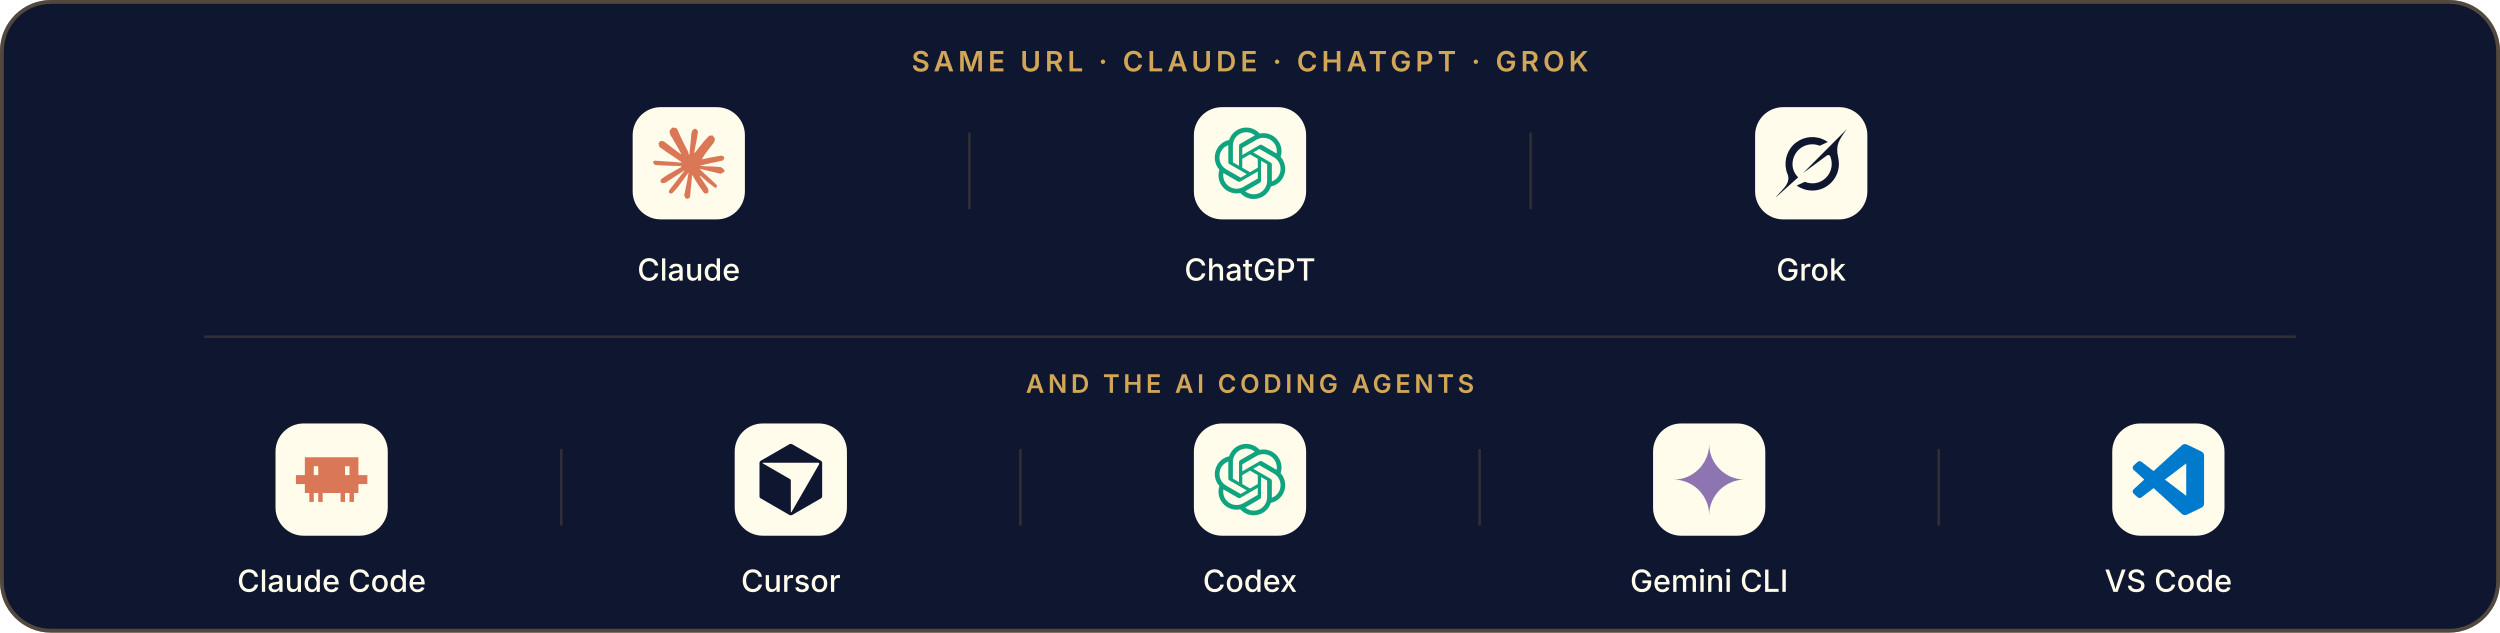
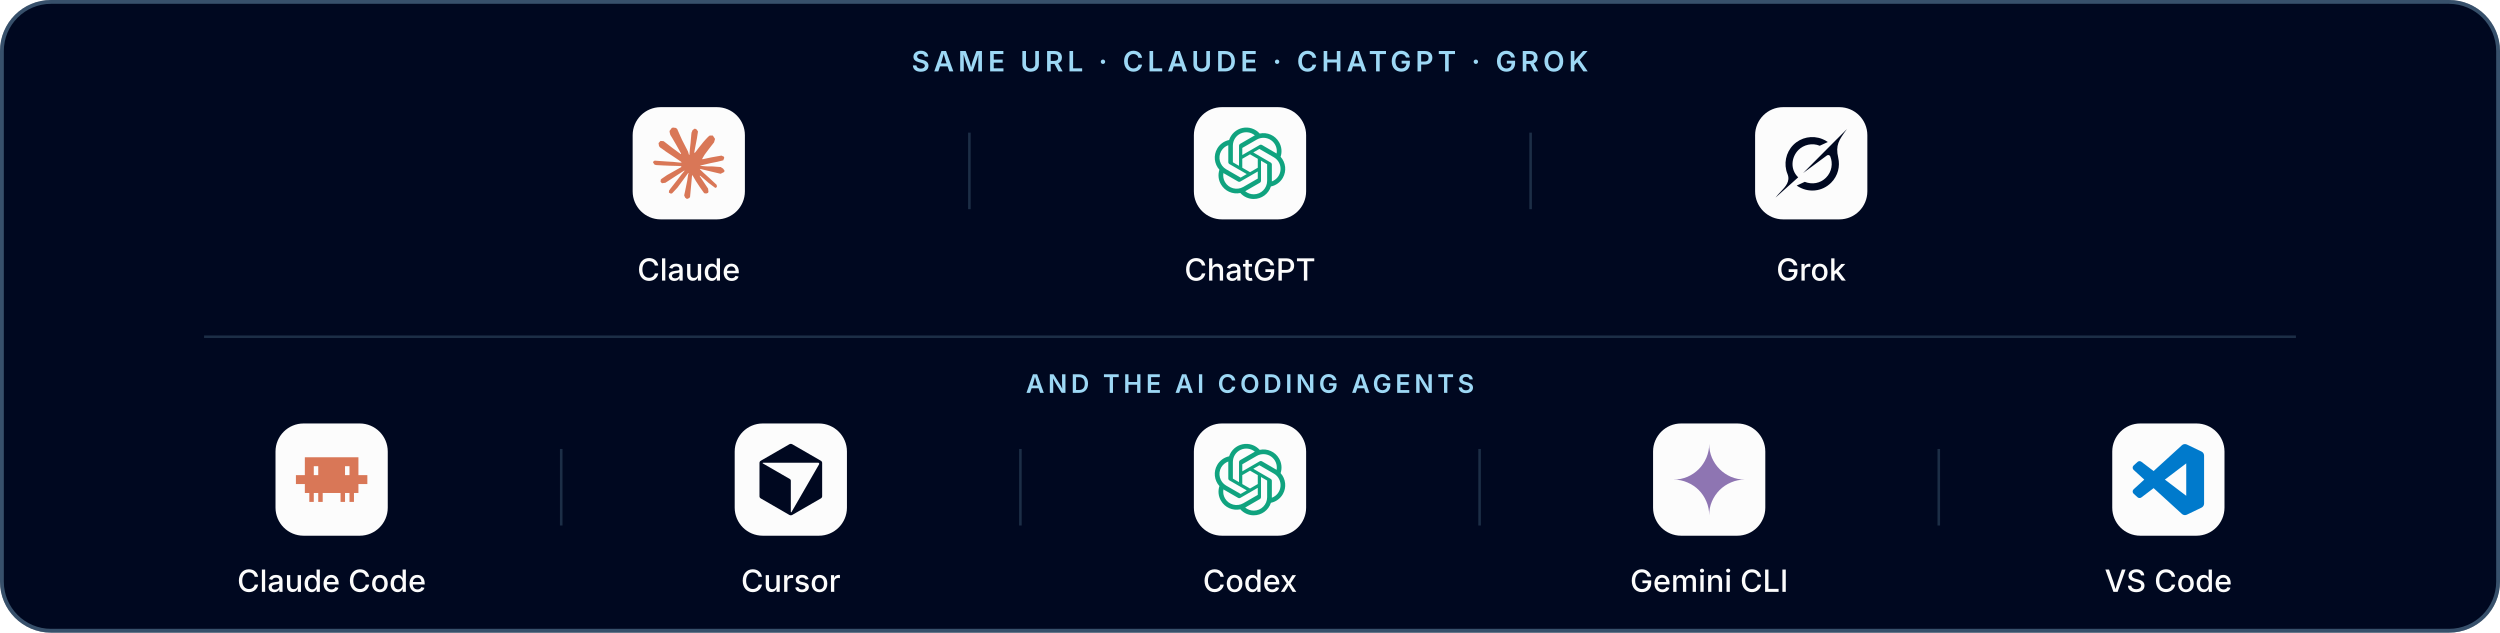
<svg xmlns="http://www.w3.org/2000/svg" viewBox="0 0 980 248" role="img" aria-label="Works with Claude, ChatGPT, Grok, Claude Code, Cursor, Codex, Gemini CLI, VS Code, and any MCP-compatible tool">
-   <rect width="980" height="248" rx="20" fill="#0F162F" />
-   <rect x="0.75" y="0.75" width="978.5" height="246.5" rx="19.25" fill="none" stroke="#D2A657" stroke-opacity="0.35" stroke-width="1.5" />
-   <text x="490" y="28" text-anchor="middle" fill="#D2A657" font-family="ui-sans-serif, system-ui, -apple-system, Segoe UI, sans-serif" font-size="11" letter-spacing="1.6" font-weight="600">SAME URL · CLAUDE · CHATGPT · GROK</text>
-   <rect x="248.0" y="42" width="44" height="44" rx="11" fill="#FFFCEB" />
+   <rect width="980" height="248" rx="20" fill="#000820" />
+   <rect x="0.75" y="0.75" width="978.5" height="246.5" rx="19.25" fill="none" stroke="#9dd8f5" stroke-opacity="0.35" stroke-width="1.5" />
+   <text x="490" y="28" text-anchor="middle" fill="#9dd8f5" font-family="ui-sans-serif, system-ui, -apple-system, Segoe UI, sans-serif" font-size="11" letter-spacing="1.6" font-weight="600">SAME URL · CLAUDE · CHATGPT · GROK</text>
+   <rect x="248.0" y="42" width="44" height="44" rx="11" fill="#fcfcfc" />
  <g transform="translate(256.0,50) scale(1.1667)">
    <path fill="#D97757" fill-rule="evenodd" d="m4.714 15.956 4.717-2.647.079-.231-.079-.128h-.231l-.789-.049-2.696-.073-2.337-.097-2.265-.121-.571-.121-.534-.704.055-.352.48-.322.686.061 1.518.103 2.277.158 1.651.097 2.447.255h.389l.055-.158-.134-.097-.103-.097L6.973 9.836l-2.55-1.688-1.336-.971-.723-.492-.364-.461-.158-1.008.656-.723.88.061.225.061.892.686 1.906 1.475 2.489 1.834.364.303.146-.103.018-.073-.164-.273-1.354-2.447-1.445-2.489-.643-1.032-.17-.619c-.061-.255-.103-.467-.103-.729L6.287.134 6.7 0l.996.134.419.364.619 1.415 1.002 2.228 1.554 3.03.455.898.243.832.091.255h.158v-.146l.128-1.706.237-2.095.231-2.696.079-.759.376-.911.747-.492.583.279.48.686-.067.443-.285 1.852-.559 2.902-.364 1.943h.212l.243-.243.984-1.305 1.651-2.064.729-.82.85-.905.546-.431h1.032l.759 1.129-.34 1.166-1.062 1.348-.88 1.141-1.263 1.7-.789 1.36.073.109.188-.018 2.853-.607 1.542-.279 1.84-.316.832.389.091.395-.328.807-1.967.486-2.307.461-3.436.814-.043.03.049.061 1.548.146.662.036h1.621l3.018.225.789.522.474.638-.079.486-1.214.619-1.639-.389-3.825-.911-1.311-.328h-.182v.109l1.093 1.069 2.003 1.809 2.507 2.331.128.577-.322.455-.34-.049-2.204-1.657-.85-.747-1.925-1.621h-.128v.17l.443.65 2.344 3.521.121 1.081-.17.352-.607.212-.668-.121-1.372-1.925L14.38 17.959l-1.141-1.943-.14.079-.674 7.255-.316.37-.729.279-.607-.461-.322-.747.322-1.475.389-1.925.316-1.53.285-1.9.17-.631-.012-.043-.14.018-1.433 1.967-2.18 2.945-1.724 1.846-.413.164-.716-.37.067-.662.401-.589 2.386-3.036 1.439-1.882.929-1.087-.006-.158h-.055l-6.338 4.116-1.129.146-.486-.455.061-.747.231-.243 1.906-1.311Z" />
  </g>
-   <text x="270.0" y="110" text-anchor="middle" fill="#FFFCEB" font-family="ui-sans-serif, system-ui, -apple-system, Segoe UI, sans-serif" font-size="12" font-weight="500">Claude</text>
-   <line x1="380.0" y1="52" x2="380.0" y2="82" stroke="#D2A657" stroke-opacity="0.18" stroke-width="1" />
-   <rect x="468.0" y="42" width="44" height="44" rx="11" fill="#FFFCEB" />
+   <text x="270.0" y="110" text-anchor="middle" fill="#fcfcfc" font-family="ui-sans-serif, system-ui, -apple-system, Segoe UI, sans-serif" font-size="12" font-weight="500">Claude</text>
+   <line x1="380.0" y1="52" x2="380.0" y2="82" stroke="#9dd8f5" stroke-opacity="0.18" stroke-width="1" />
+   <rect x="468.0" y="42" width="44" height="44" rx="11" fill="#fcfcfc" />
  <g transform="translate(476.0,50) scale(1.1667)">
    <path fill="#10A37F" fill-rule="evenodd" d="M22.282 9.821a5.985 5.985 0 0 0-.516-4.911 6.046 6.046 0 0 0-6.51-2.9A6.065 6.065 0 0 0 4.981 4.182a5.985 5.985 0 0 0-3.998 2.9 6.046 6.046 0 0 0 .743 7.097 5.98 5.98 0 0 0 .511 4.911 6.051 6.051 0 0 0 6.515 2.9A5.985 5.985 0 0 0 13.26 24a6.056 6.056 0 0 0 5.772-4.206 5.989 5.989 0 0 0 3.998-2.9 6.056 6.056 0 0 0-.748-7.073zm-9.022 12.608a4.476 4.476 0 0 1-2.876-1.041l.142-.08 4.778-2.758a.795.795 0 0 0 .393-.681v-6.737l2.02 1.169a.071.071 0 0 1 .038.052v5.583a4.504 4.504 0 0 1-4.495 4.494zm-9.661-4.125a4.471 4.471 0 0 1-.535-3.014l.142.085 4.783 2.758a.771.771 0 0 0 .781 0l5.843-3.369v2.332a.08.08 0 0 1-.033.061L9.74 19.95a4.499 4.499 0 0 1-6.141-1.646zM2.341 7.896a4.485 4.485 0 0 1 2.365-1.973V11.6a.766.766 0 0 0 .388.676l5.814 3.354-2.02 1.169a.076.076 0 0 1-.071 0l-4.83-2.787A4.504 4.504 0 0 1 2.341 7.872zm16.596 3.856L13.104 8.364 15.119 7.2a.076.076 0 0 1 .071 0l4.83 2.791a4.494 4.494 0 0 1-.676 8.104v-5.677a.79.79 0 0 0-.407-.667zm2.011-3.023l-.142-.085-4.774-2.782a.776.776 0 0 0-.785 0L9.409 9.23V6.897a.066.066 0 0 1 .028-.061l4.83-2.787a4.499 4.499 0 0 1 6.68 4.66zM8.306 12.863l-2.02-1.164a.08.08 0 0 1-.038-.057V6.074a4.499 4.499 0 0 1 7.376-3.454l-.142.081L8.704 5.459a.795.795 0 0 0-.393.681zm1.098-2.365l2.602-1.5 2.607 1.5v2.999l-2.597 1.5-2.607-1.5Z" />
  </g>
-   <text x="490.0" y="110" text-anchor="middle" fill="#FFFCEB" font-family="ui-sans-serif, system-ui, -apple-system, Segoe UI, sans-serif" font-size="12" font-weight="500">ChatGPT</text>
-   <line x1="600.0" y1="52" x2="600.0" y2="82" stroke="#D2A657" stroke-opacity="0.18" stroke-width="1" />
-   <rect x="688.0" y="42" width="44" height="44" rx="11" fill="#FFFCEB" />
+   <text x="490.0" y="110" text-anchor="middle" fill="#fcfcfc" font-family="ui-sans-serif, system-ui, -apple-system, Segoe UI, sans-serif" font-size="12" font-weight="500">ChatGPT</text>
+   <line x1="600.0" y1="52" x2="600.0" y2="82" stroke="#9dd8f5" stroke-opacity="0.18" stroke-width="1" />
+   <rect x="688.0" y="42" width="44" height="44" rx="11" fill="#fcfcfc" />
  <g transform="translate(696.0,50) scale(1.1667)">
-     <path fill="#0F162F" fill-rule="evenodd" d="M9.27 15.29l7.978-5.897c.391-.29.95-.177 1.137.272.98 2.369.542 5.215-1.41 7.169-1.951 1.954-4.667 2.382-7.149 1.406l-2.711 1.257c3.889 2.661 8.611 2.003 11.562-.953 2.341-2.344 3.066-5.539 2.388-8.42l.006.007c-.983-4.232.242-5.924 2.75-9.383.06-.082.12-.164.179-.248l-3.301 3.305v-.01L9.267 15.292M7.623 16.723c-2.792-2.67-2.31-6.801.071-9.184 1.761-1.763 4.647-2.483 7.166-1.425l2.705-1.25a7.808 7.808 0 00-1.829-1A8.975 8.975 0 005.984 5.83c-2.533 2.536-3.33 6.436-1.962 9.764 1.022 2.487-.653 4.246-2.34 6.022-.599.63-1.199 1.259-1.682 1.925l7.62-6.815" />
+     <path fill="#000820" fill-rule="evenodd" d="M9.27 15.29l7.978-5.897c.391-.29.95-.177 1.137.272.98 2.369.542 5.215-1.41 7.169-1.951 1.954-4.667 2.382-7.149 1.406l-2.711 1.257c3.889 2.661 8.611 2.003 11.562-.953 2.341-2.344 3.066-5.539 2.388-8.42l.006.007c-.983-4.232.242-5.924 2.75-9.383.06-.082.12-.164.179-.248l-3.301 3.305v-.01L9.267 15.292M7.623 16.723c-2.792-2.67-2.31-6.801.071-9.184 1.761-1.763 4.647-2.483 7.166-1.425l2.705-1.25a7.808 7.808 0 00-1.829-1A8.975 8.975 0 005.984 5.83c-2.533 2.536-3.33 6.436-1.962 9.764 1.022 2.487-.653 4.246-2.34 6.022-.599.63-1.199 1.259-1.682 1.925l7.62-6.815" />
  </g>
-   <text x="710.0" y="110" text-anchor="middle" fill="#FFFCEB" font-family="ui-sans-serif, system-ui, -apple-system, Segoe UI, sans-serif" font-size="12" font-weight="500">Grok</text>
-   <line x1="80" y1="132" x2="900" y2="132" stroke="#D2A657" stroke-opacity="0.18" stroke-width="1" />
-   <text x="490" y="154" text-anchor="middle" fill="#D2A657" font-family="ui-sans-serif, system-ui, -apple-system, Segoe UI, sans-serif" font-size="10" letter-spacing="1.4" font-weight="600">AND THE AI CODING AGENTS</text>
-   <rect x="108.0" y="166" width="44" height="44" rx="11" fill="#FFFCEB" />
+   <text x="710.0" y="110" text-anchor="middle" fill="#fcfcfc" font-family="ui-sans-serif, system-ui, -apple-system, Segoe UI, sans-serif" font-size="12" font-weight="500">Grok</text>
+   <line x1="80" y1="132" x2="900" y2="132" stroke="#9dd8f5" stroke-opacity="0.18" stroke-width="1" />
+   <text x="490" y="154" text-anchor="middle" fill="#9dd8f5" font-family="ui-sans-serif, system-ui, -apple-system, Segoe UI, sans-serif" font-size="10" letter-spacing="1.4" font-weight="600">AND THE AI CODING AGENTS</text>
+   <rect x="108.0" y="166" width="44" height="44" rx="11" fill="#fcfcfc" />
  <g transform="translate(116.0,174) scale(1.1667)">
    <path fill="#D97757" fill-rule="evenodd" d="M21 10.5h3v3h-3v3h-1.5v3H18v-3h-1.5v3H15v-3H9v3H7.5v-3H6v3H4.5v-3H3v-3H0v-3h3v-6h18Zm-15 0h1.5v-3H6Zm10.5 0H18v-3h-1.5z" />
  </g>
-   <text x="130.0" y="232" text-anchor="middle" fill="#FFFCEB" font-family="ui-sans-serif, system-ui, -apple-system, Segoe UI, sans-serif" font-size="12" font-weight="500">Claude Code</text>
-   <line x1="220.0" y1="176" x2="220.0" y2="206" stroke="#D2A657" stroke-opacity="0.18" stroke-width="1" />
-   <rect x="288.0" y="166" width="44" height="44" rx="11" fill="#FFFCEB" />
+   <text x="130.0" y="232" text-anchor="middle" fill="#fcfcfc" font-family="ui-sans-serif, system-ui, -apple-system, Segoe UI, sans-serif" font-size="12" font-weight="500">Claude Code</text>
+   <line x1="220.0" y1="176" x2="220.0" y2="206" stroke="#9dd8f5" stroke-opacity="0.18" stroke-width="1" />
+   <rect x="288.0" y="166" width="44" height="44" rx="11" fill="#fcfcfc" />
  <g transform="translate(296.0,174) scale(1.1667)">
-     <path fill="#0F162F" fill-rule="evenodd" d="M11.503.131 1.891 5.678a.84.84 0 0 0-.42.726v11.188c0 .3.162.575.42.724l9.609 5.55a1 1 0 0 0 .998 0l9.61-5.55a.84.84 0 0 0 .42-.724V6.404a.84.84 0 0 0-.42-.726L12.497.131a1.01 1.01 0 0 0-.996 0M2.657 6.338h18.55c.263 0 .43.287.297.515L12.23 22.918c-.062.107-.229.064-.229-.06V12.335a.59.59 0 0 0-.295-.51l-9.11-5.257c-.109-.063-.064-.23.061-.23" />
+     <path fill="#000820" fill-rule="evenodd" d="M11.503.131 1.891 5.678a.84.84 0 0 0-.42.726v11.188c0 .3.162.575.42.724l9.609 5.55a1 1 0 0 0 .998 0l9.61-5.55a.84.84 0 0 0 .42-.724V6.404a.84.84 0 0 0-.42-.726L12.497.131a1.01 1.01 0 0 0-.996 0M2.657 6.338h18.55c.263 0 .43.287.297.515L12.23 22.918c-.062.107-.229.064-.229-.06V12.335a.59.59 0 0 0-.295-.51l-9.11-5.257c-.109-.063-.064-.23.061-.23" />
  </g>
-   <text x="310.0" y="232" text-anchor="middle" fill="#FFFCEB" font-family="ui-sans-serif, system-ui, -apple-system, Segoe UI, sans-serif" font-size="12" font-weight="500">Cursor</text>
-   <line x1="400.0" y1="176" x2="400.0" y2="206" stroke="#D2A657" stroke-opacity="0.18" stroke-width="1" />
-   <rect x="468.0" y="166" width="44" height="44" rx="11" fill="#FFFCEB" />
+   <text x="310.0" y="232" text-anchor="middle" fill="#fcfcfc" font-family="ui-sans-serif, system-ui, -apple-system, Segoe UI, sans-serif" font-size="12" font-weight="500">Cursor</text>
+   <line x1="400.0" y1="176" x2="400.0" y2="206" stroke="#9dd8f5" stroke-opacity="0.18" stroke-width="1" />
+   <rect x="468.0" y="166" width="44" height="44" rx="11" fill="#fcfcfc" />
  <g transform="translate(476.0,174) scale(1.1667)">
    <path fill="#10A37F" fill-rule="evenodd" d="M22.282 9.821a5.985 5.985 0 0 0-.516-4.911 6.046 6.046 0 0 0-6.51-2.9A6.065 6.065 0 0 0 4.981 4.182a5.985 5.985 0 0 0-3.998 2.9 6.046 6.046 0 0 0 .743 7.097 5.98 5.98 0 0 0 .511 4.911 6.051 6.051 0 0 0 6.515 2.9A5.985 5.985 0 0 0 13.26 24a6.056 6.056 0 0 0 5.772-4.206 5.989 5.989 0 0 0 3.998-2.9 6.056 6.056 0 0 0-.748-7.073zm-9.022 12.608a4.476 4.476 0 0 1-2.876-1.041l.142-.08 4.778-2.758a.795.795 0 0 0 .393-.681v-6.737l2.02 1.169a.071.071 0 0 1 .038.052v5.583a4.504 4.504 0 0 1-4.495 4.494zm-9.661-4.125a4.471 4.471 0 0 1-.535-3.014l.142.085 4.783 2.758a.771.771 0 0 0 .781 0l5.843-3.369v2.332a.08.08 0 0 1-.033.061L9.74 19.95a4.499 4.499 0 0 1-6.141-1.646zM2.341 7.896a4.485 4.485 0 0 1 2.365-1.973V11.6a.766.766 0 0 0 .388.676l5.814 3.354-2.02 1.169a.076.076 0 0 1-.071 0l-4.83-2.787A4.504 4.504 0 0 1 2.341 7.872zm16.596 3.856L13.104 8.364 15.119 7.2a.076.076 0 0 1 .071 0l4.83 2.791a4.494 4.494 0 0 1-.676 8.104v-5.677a.79.79 0 0 0-.407-.667zm2.011-3.023l-.142-.085-4.774-2.782a.776.776 0 0 0-.785 0L9.409 9.23V6.897a.066.066 0 0 1 .028-.061l4.83-2.787a4.499 4.499 0 0 1 6.68 4.66zM8.306 12.863l-2.02-1.164a.08.08 0 0 1-.038-.057V6.074a4.499 4.499 0 0 1 7.376-3.454l-.142.081L8.704 5.459a.795.795 0 0 0-.393.681zm1.098-2.365l2.602-1.5 2.607 1.5v2.999l-2.597 1.5-2.607-1.5Z" />
  </g>
-   <text x="490.0" y="232" text-anchor="middle" fill="#FFFCEB" font-family="ui-sans-serif, system-ui, -apple-system, Segoe UI, sans-serif" font-size="12" font-weight="500">Codex</text>
-   <line x1="580.0" y1="176" x2="580.0" y2="206" stroke="#D2A657" stroke-opacity="0.18" stroke-width="1" />
-   <rect x="648.0" y="166" width="44" height="44" rx="11" fill="#FFFCEB" />
+   <text x="490.0" y="232" text-anchor="middle" fill="#fcfcfc" font-family="ui-sans-serif, system-ui, -apple-system, Segoe UI, sans-serif" font-size="12" font-weight="500">Codex</text>
+   <line x1="580.0" y1="176" x2="580.0" y2="206" stroke="#9dd8f5" stroke-opacity="0.18" stroke-width="1" />
+   <rect x="648.0" y="166" width="44" height="44" rx="11" fill="#fcfcfc" />
  <g transform="translate(656.0,174) scale(1.1667)">
    <path fill="#8E75B2" fill-rule="evenodd" d="M11.04 19.32Q12 21.51 12 24q0-2.49.93-4.68.96-2.19 2.58-3.81t3.81-2.55Q21.51 12 24 12q-2.49 0-4.68-.93a12.3 12.3 0 0 1-3.81-2.58 12.3 12.3 0 0 1-2.58-3.81Q12 2.49 12 0q0 2.49-.96 4.68-.93 2.19-2.55 3.81a12.3 12.3 0 0 1-3.81 2.58Q2.49 12 0 12q2.49 0 4.68.96 2.19.93 3.81 2.55t2.55 3.81" />
  </g>
-   <text x="670.0" y="232" text-anchor="middle" fill="#FFFCEB" font-family="ui-sans-serif, system-ui, -apple-system, Segoe UI, sans-serif" font-size="12" font-weight="500">Gemini CLI</text>
-   <line x1="760.0" y1="176" x2="760.0" y2="206" stroke="#D2A657" stroke-opacity="0.18" stroke-width="1" />
-   <rect x="828.0" y="166" width="44" height="44" rx="11" fill="#FFFCEB" />
+   <text x="670.0" y="232" text-anchor="middle" fill="#fcfcfc" font-family="ui-sans-serif, system-ui, -apple-system, Segoe UI, sans-serif" font-size="12" font-weight="500">Gemini CLI</text>
+   <line x1="760.0" y1="176" x2="760.0" y2="206" stroke="#9dd8f5" stroke-opacity="0.18" stroke-width="1" />
+   <rect x="828.0" y="166" width="44" height="44" rx="11" fill="#fcfcfc" />
  <g transform="translate(836.0,174) scale(1.1667)">
    <path fill="#007ACC" fill-rule="evenodd" d="M23.15 2.587L18.21.21a1.494 1.494 0 0 0-1.705.29l-9.46 8.63-4.12-3.128a.999.999 0 0 0-1.276.057L.327 7.261A1 1 0 0 0 .326 8.74L3.899 12 .326 15.26a1 1 0 0 0 .001 1.479L1.65 17.94a.999.999 0 0 0 1.276.057l4.12-3.128 9.46 8.63a1.492 1.492 0 0 0 1.704.29l4.942-2.377A1.5 1.5 0 0 0 24 20.06V3.939a1.5 1.5 0 0 0-.85-1.352zm-5.146 14.861L10.826 12l7.178-5.448v10.896z" />
  </g>
-   <text x="850.0" y="232" text-anchor="middle" fill="#FFFCEB" font-family="ui-sans-serif, system-ui, -apple-system, Segoe UI, sans-serif" font-size="12" font-weight="500">VS Code</text>
+   <text x="850.0" y="232" text-anchor="middle" fill="#fcfcfc" font-family="ui-sans-serif, system-ui, -apple-system, Segoe UI, sans-serif" font-size="12" font-weight="500">VS Code</text>
</svg>
